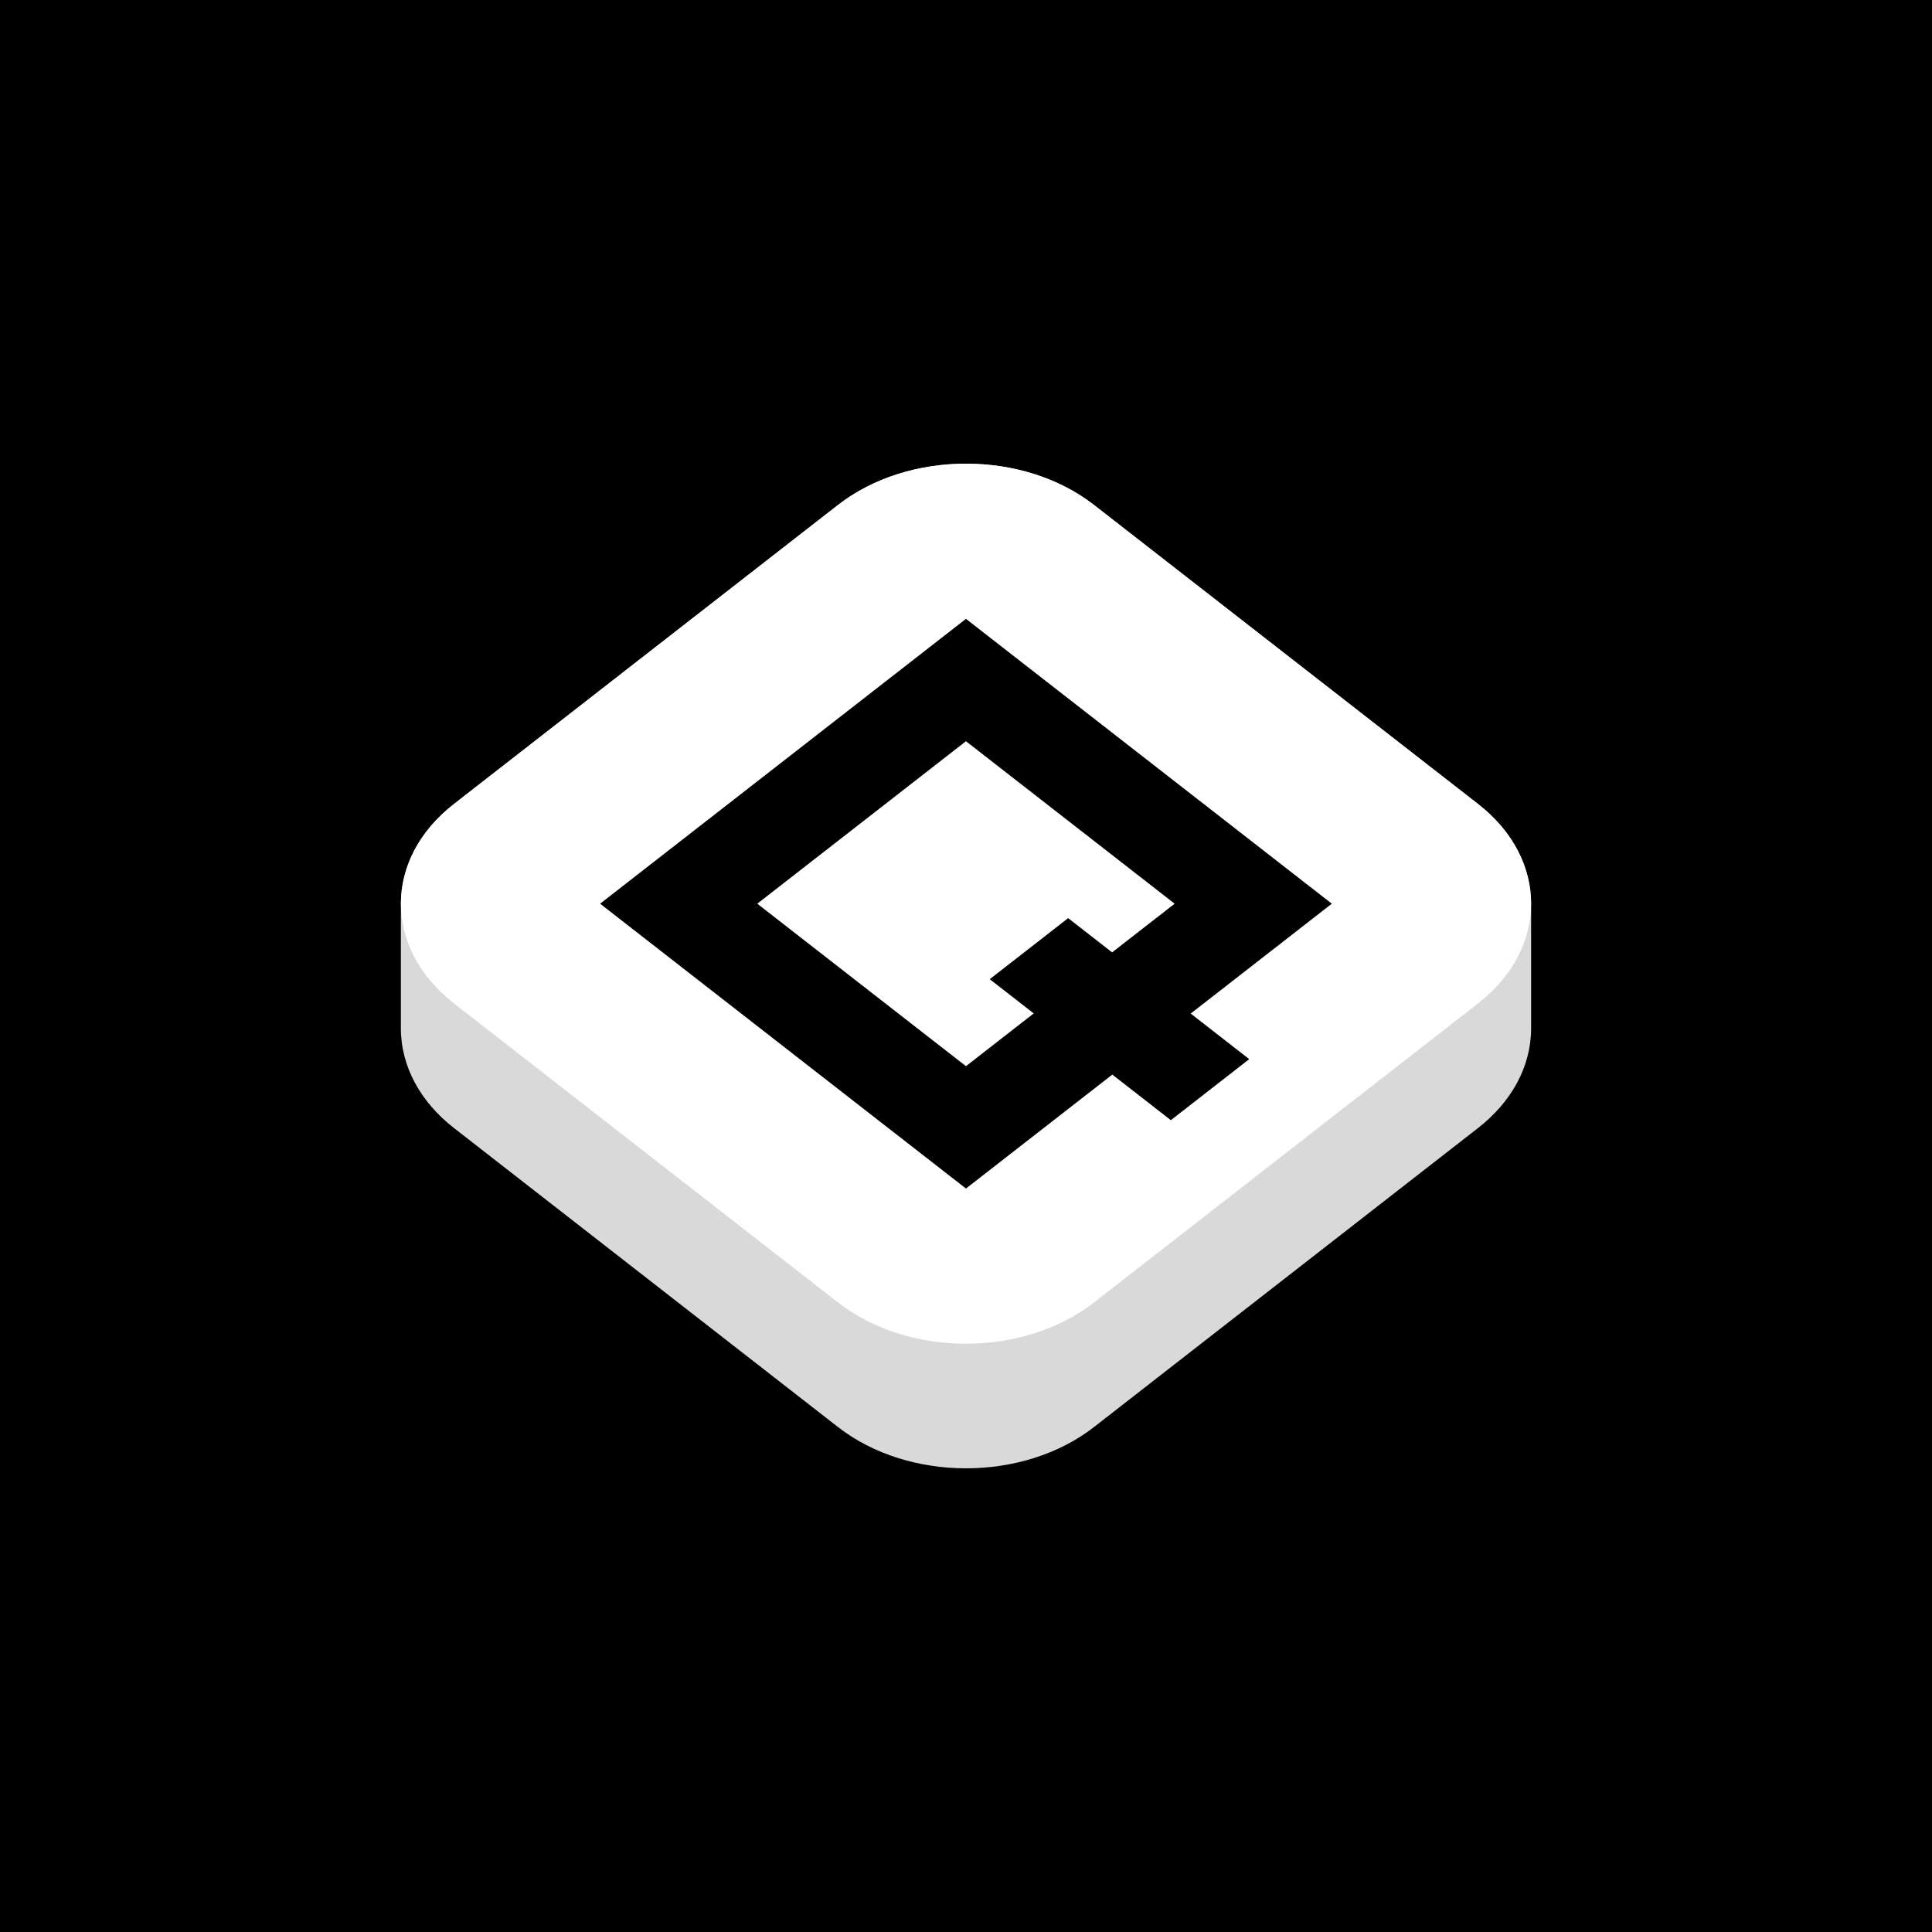
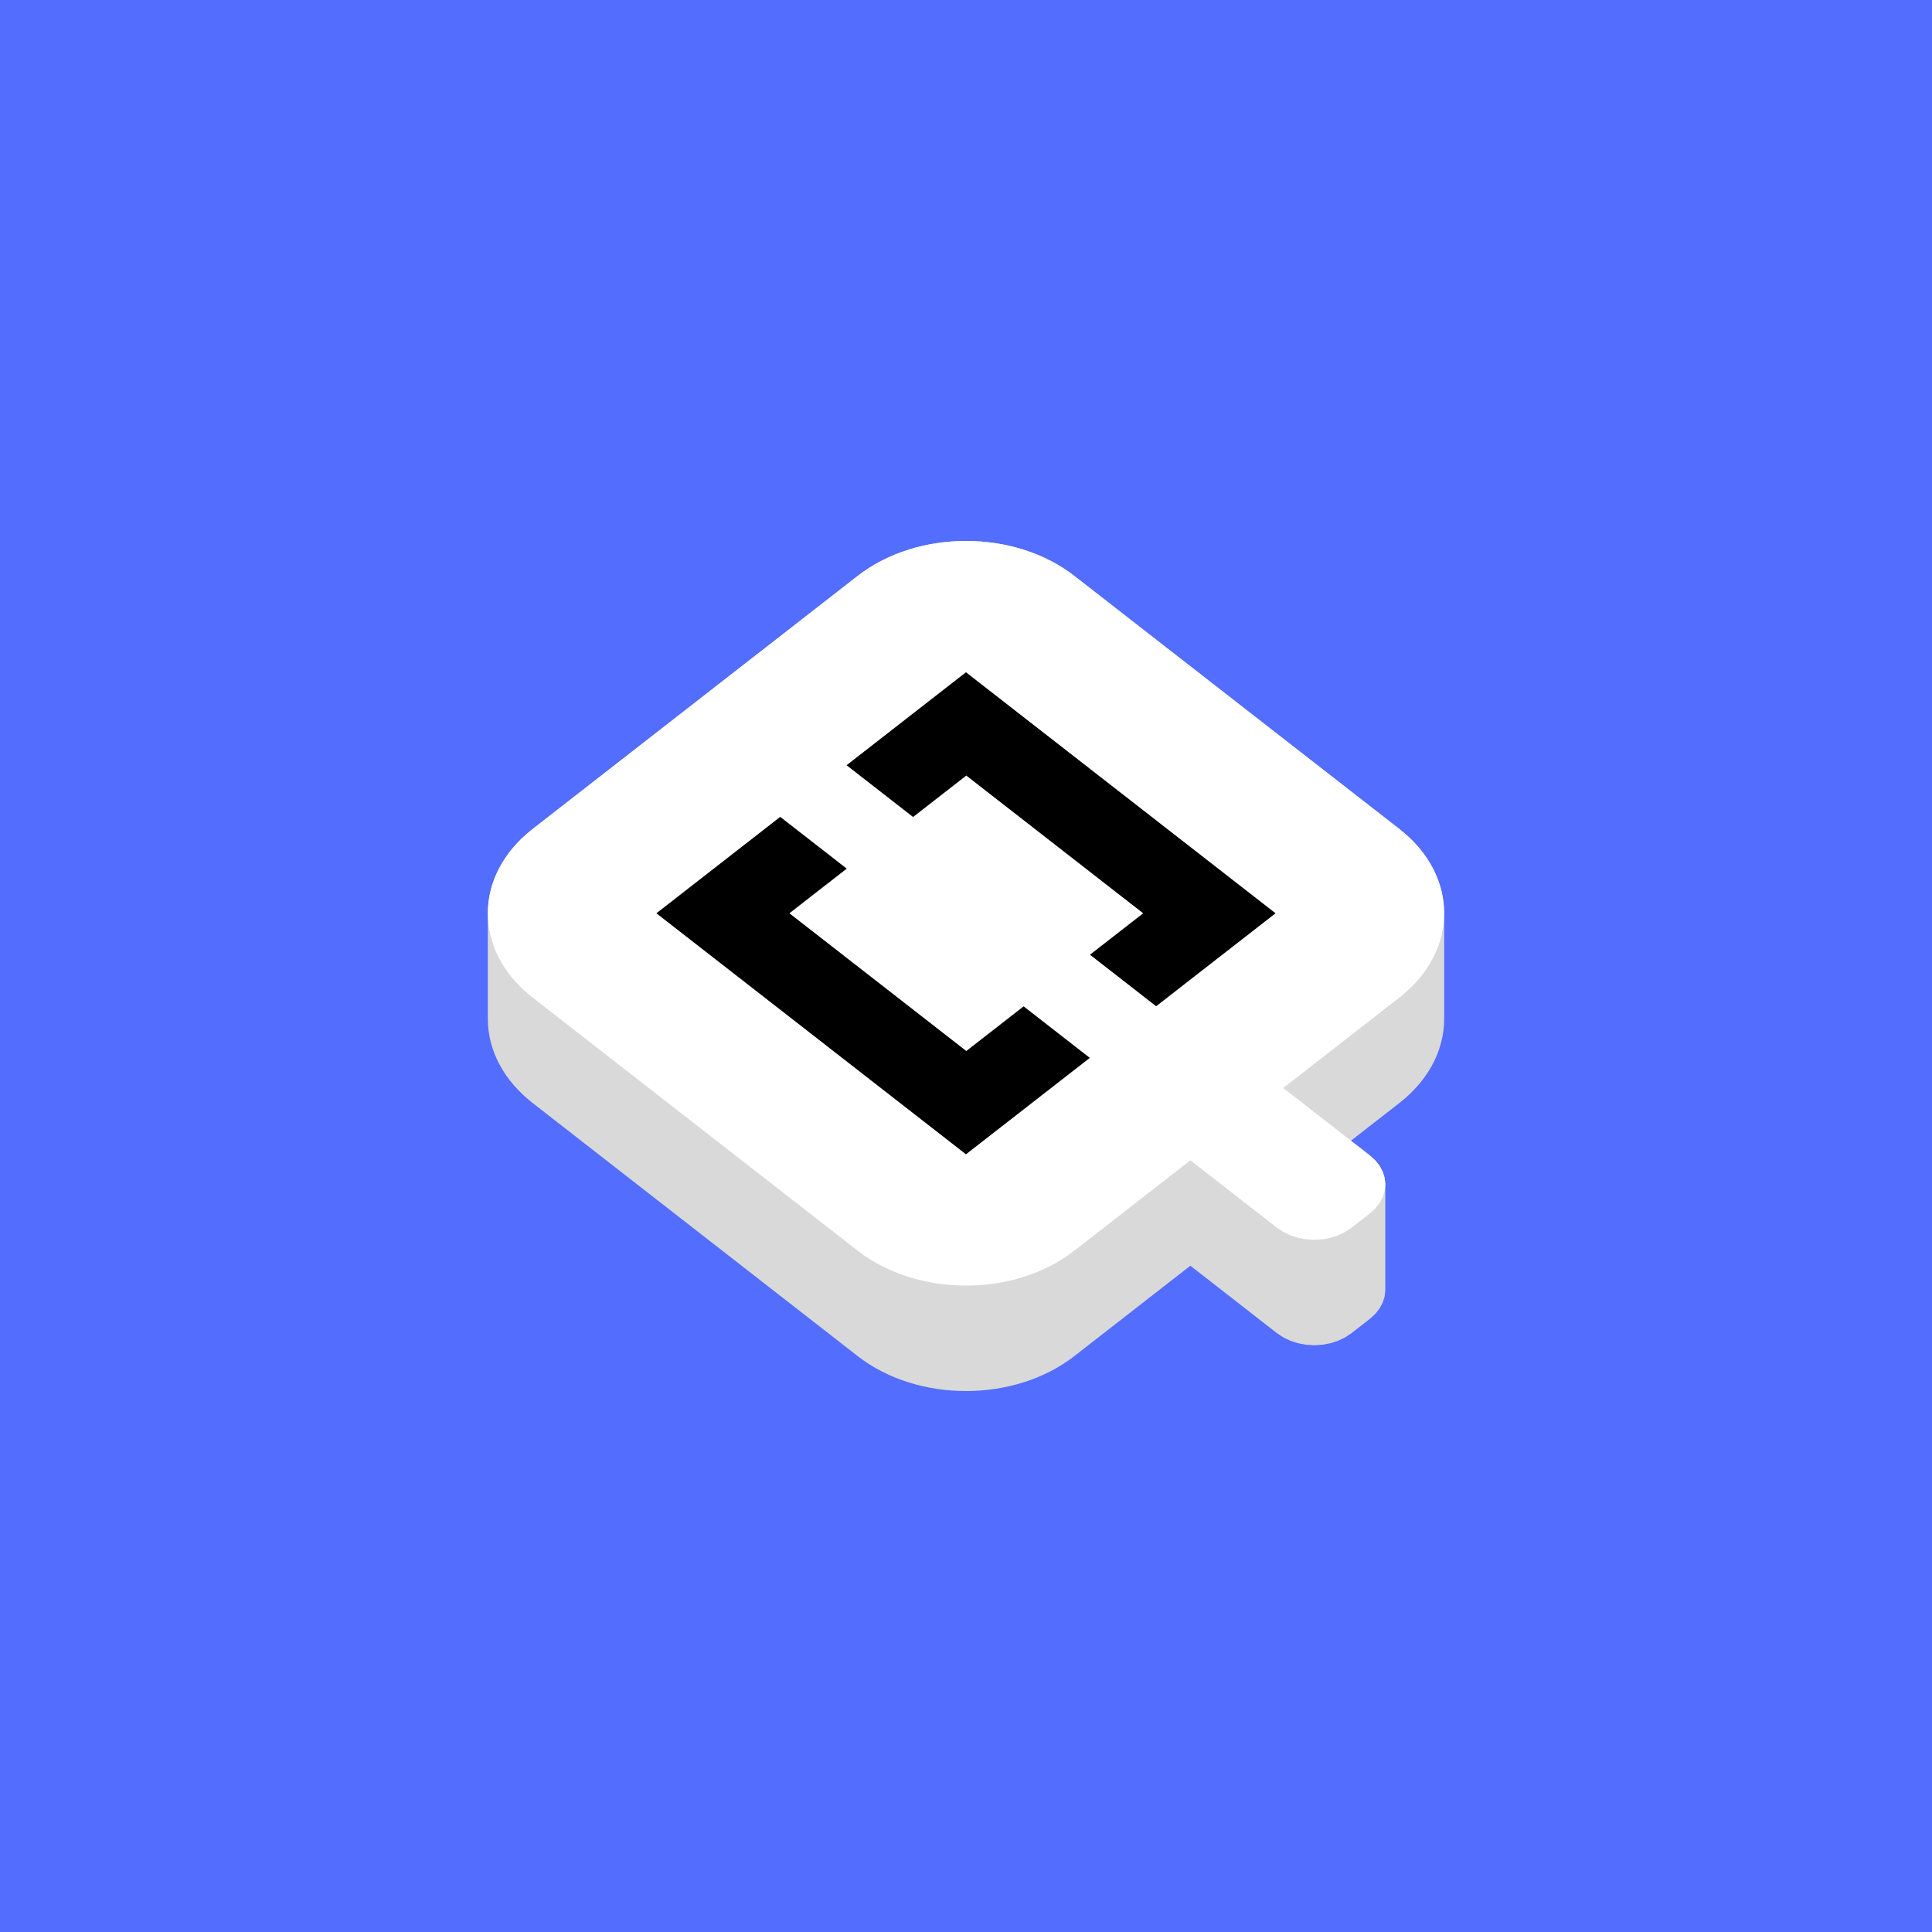
<svg xmlns="http://www.w3.org/2000/svg" width="200" height="200" viewBox="0 0 200 200" fill="none">
  <g clip-path="url(#clip0_190_2380)">
-     <path d="M200 0H0V200H200V0Z" fill="black" />
-     <g transform="translate(100.000 100.000) scale(1.3) translate(-100.000 -100.000)">
+     <path d="M200 0H0V200H200V0Z" fill="#536DFE" />
+     <g transform="translate(100.000 100.000) scale(1.1) translate(-100.000 -100.000)">
+       <path d="M116.020 114.319L124.760 107.514L138.015 117.835L138.519 118.294L138.924 118.809L139.221 119.367L139.402 119.954L139.463 120.556L139.463 130.478L139.402 131.081L139.221 131.668L138.924 132.226L138.519 132.741L138.015 133.200L136.267 134.561L135.677 134.953L135.016 135.269L134.299 135.500L133.545 135.641L132.771 135.689L131.998 135.641L131.244 135.500L130.527 135.269L129.865 134.953L129.275 134.561L116.020 124.241Z" fill="#D9D9D9" />
      <path d="M59.223 102.977L89.806 126.79V136.712L59.223 112.899V102.977ZM110.194 126.79L140.777 102.977V112.899L110.194 136.712V126.79ZM55 95.039C55 98.139 56.614 100.945 59.223 102.977V112.899C56.614 110.867 55 108.061 55 104.961V95.039ZM145 95.039V104.961C145 108.061 143.386 110.867 140.777 112.899V102.977C143.386 100.945 145 98.139 145 95.039ZM89.806 126.79C95.436 131.174 104.564 131.174 110.194 126.79V136.712C104.564 141.096 95.436 141.096 89.806 136.712V126.79ZM89.806 63.288C95.436 58.904 104.564 58.904 110.194 63.288L140.777 87.101C146.408 91.485 146.408 98.593 140.777 102.977L110.194 126.79C104.564 131.174 95.436 131.174 89.806 126.79L59.223 102.977C53.593 98.593 53.593 91.485 59.223 87.101L89.806 63.288Z" fill="#D9D9D9" />
      <path d="M89.806 63.288C95.436 58.904 104.564 58.904 110.194 63.288L140.777 87.101C146.408 91.485 146.408 98.593 140.777 102.977L110.194 126.79C104.564 131.174 95.436 131.174 89.806 126.79L59.223 102.977C53.593 98.593 53.593 91.485 59.223 87.101L89.806 63.288Z" fill="white" />
-       <path d="M70.864 95.039L99.997 72.357L129.130 95.039L117.893 103.787L122.554 107.417L116.311 112.277L111.650 108.648L99.997 117.721ZM83.380 95.039L99.997 82.101L116.614 95.039L111.636 98.915L108.134 96.189L101.891 101.050L105.392 103.776L99.997 107.977Z" fill="black" fill-rule="evenodd" />
+       <path d="M116.020 114.319L129.275 124.639L129.865 125.031L130.527 125.347L131.244 125.578L131.998 125.719L132.771 125.767L133.545 125.719L134.299 125.578L135.016 125.347L135.677 125.031L136.267 124.639L138.015 123.278L138.519 122.819L138.924 122.304L139.221 121.746L139.402 121.159L139.463 120.556L139.402 119.954L139.221 119.367L138.924 118.809L138.519 118.294L138.015 117.835L124.760 107.514Z" fill="white" />
+       <path d="M70.864 95.039L82.518 85.965L88.776 90.838L83.38 95.039L100.028 108L105.424 103.799L111.651 108.647L99.997 117.721L70.864 95.039Z" fill="black" />
+       <path d="M111.666 98.938L117.894 103.787L129.13 95.039L99.997 72.357L88.761 81.105L95.019 85.977L100.028 82.078L116.675 95.039L111.666 98.938Z" fill="black" />
    </g>
  </g>
  <defs>
    <clipPath id="clip0_190_2380">
      <rect width="200" height="200" fill="white" />
    </clipPath>
  </defs>
</svg>
